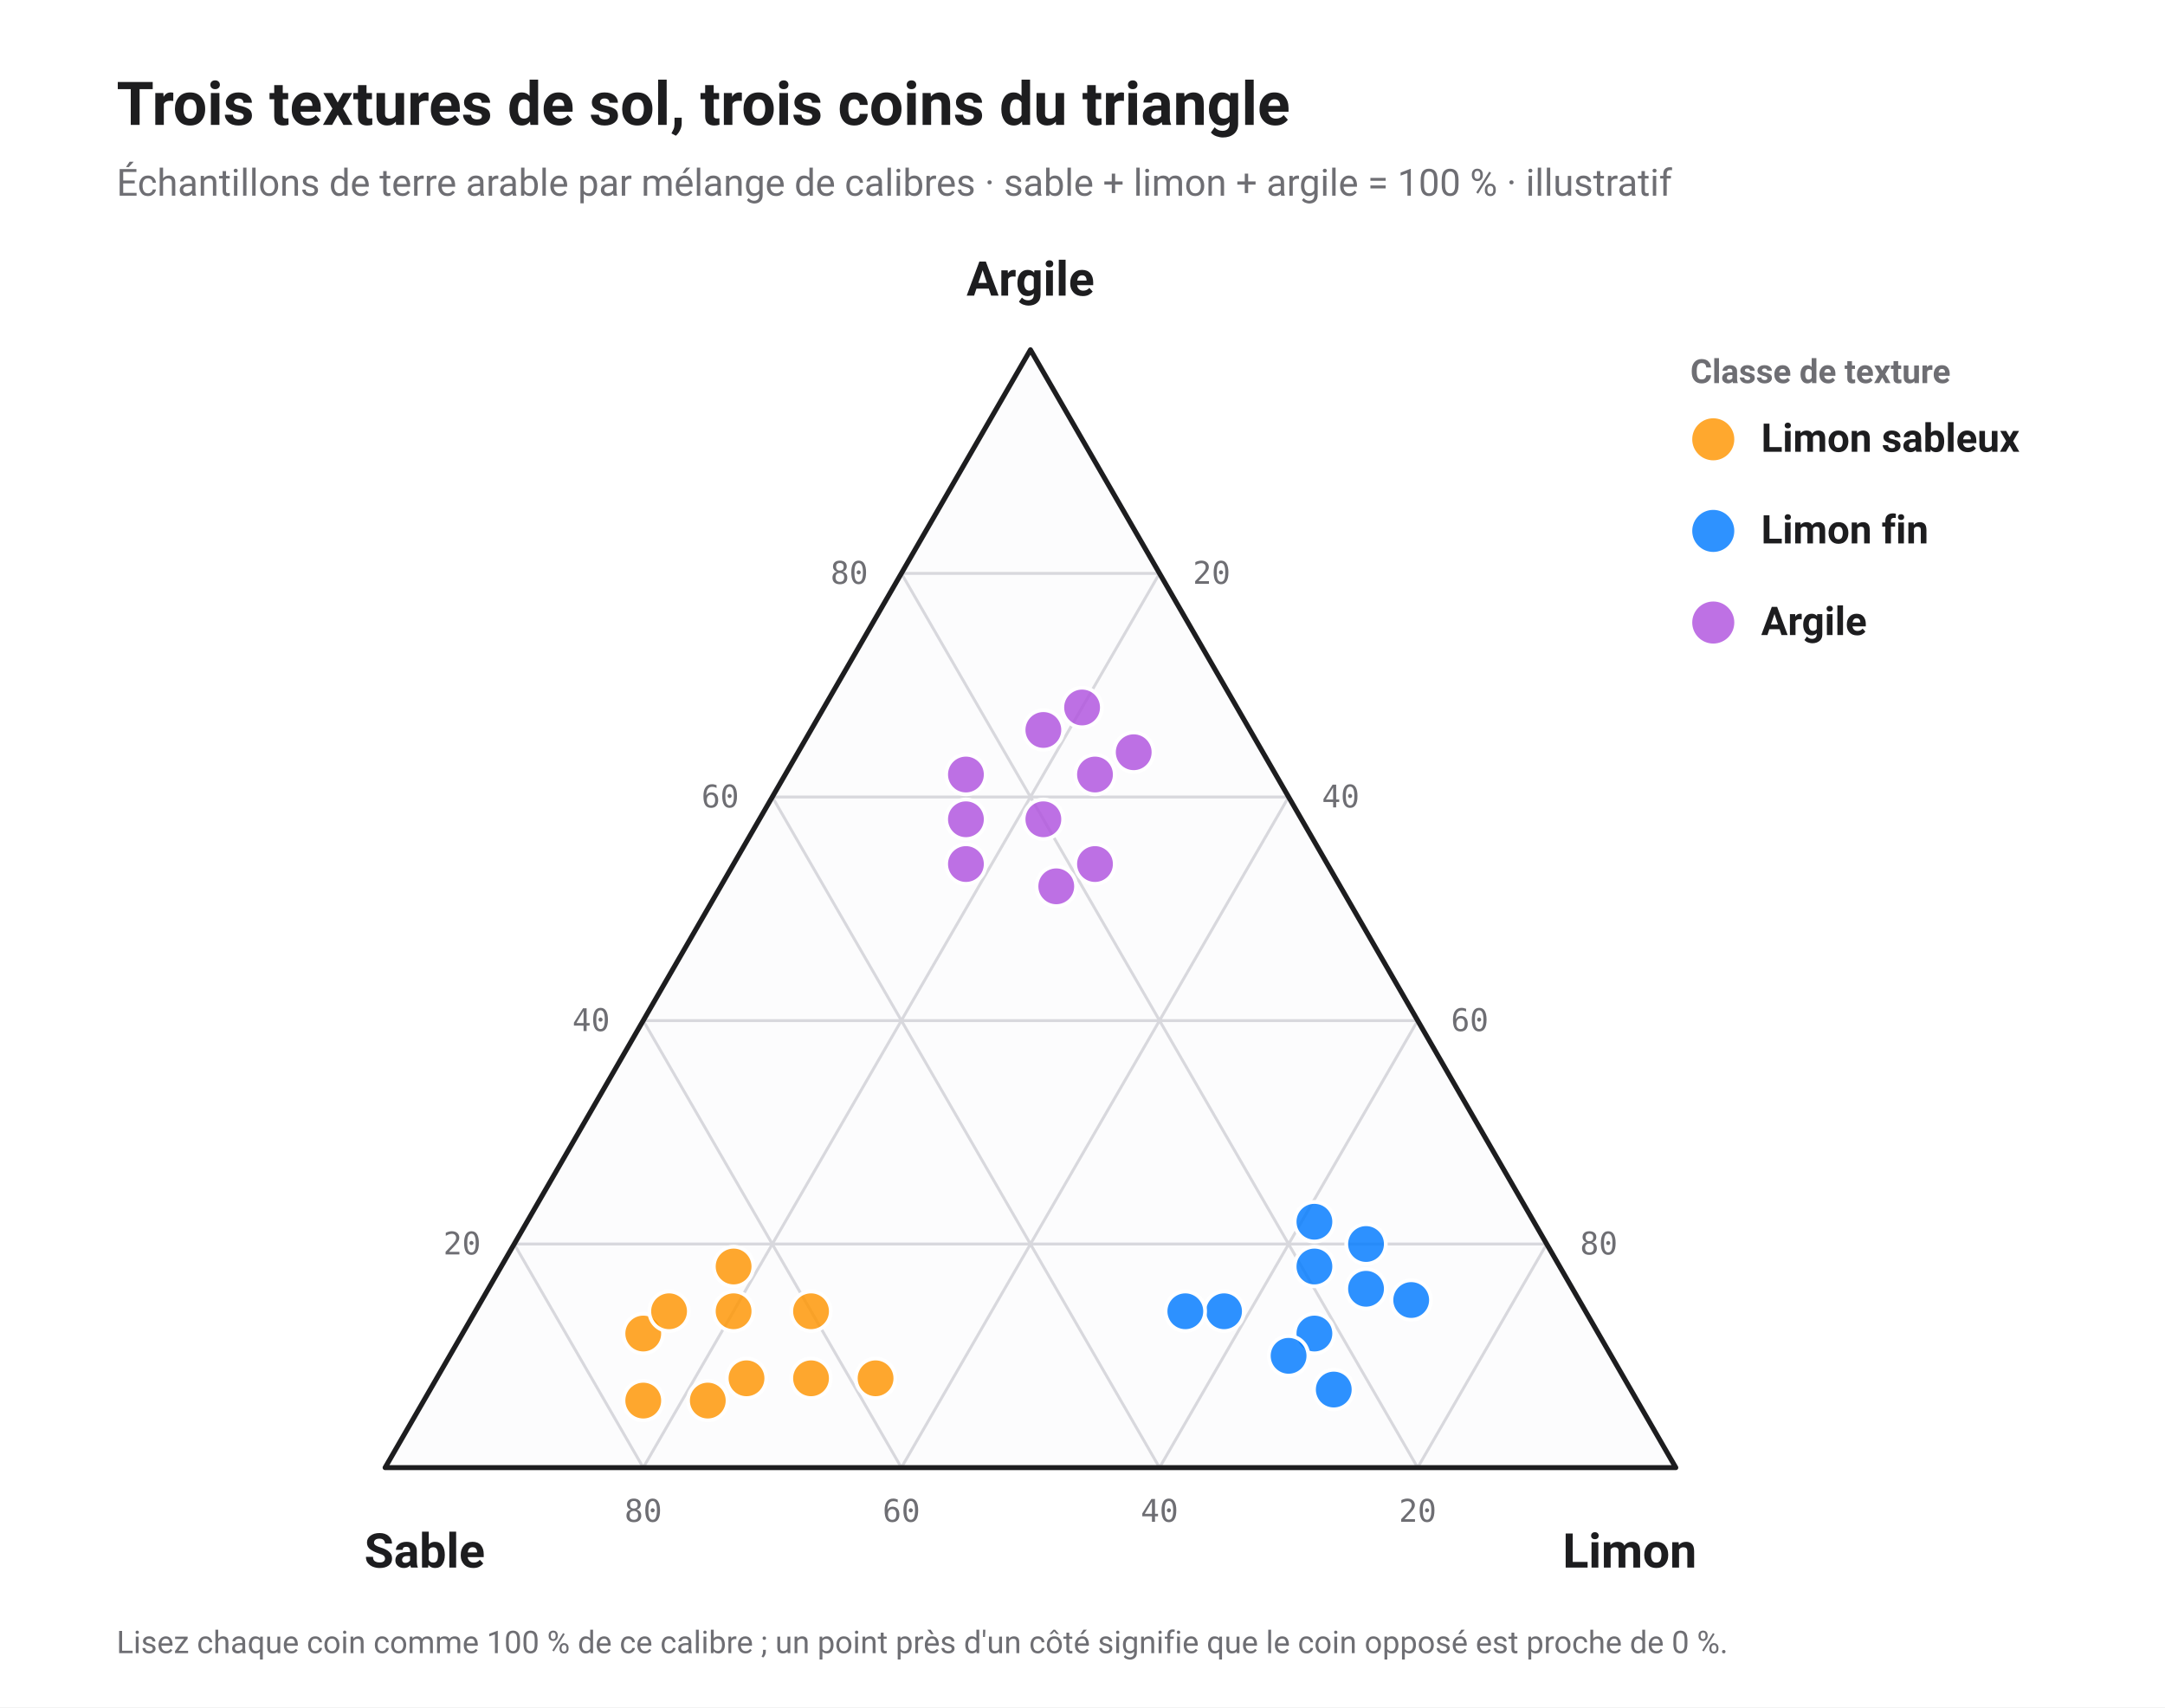
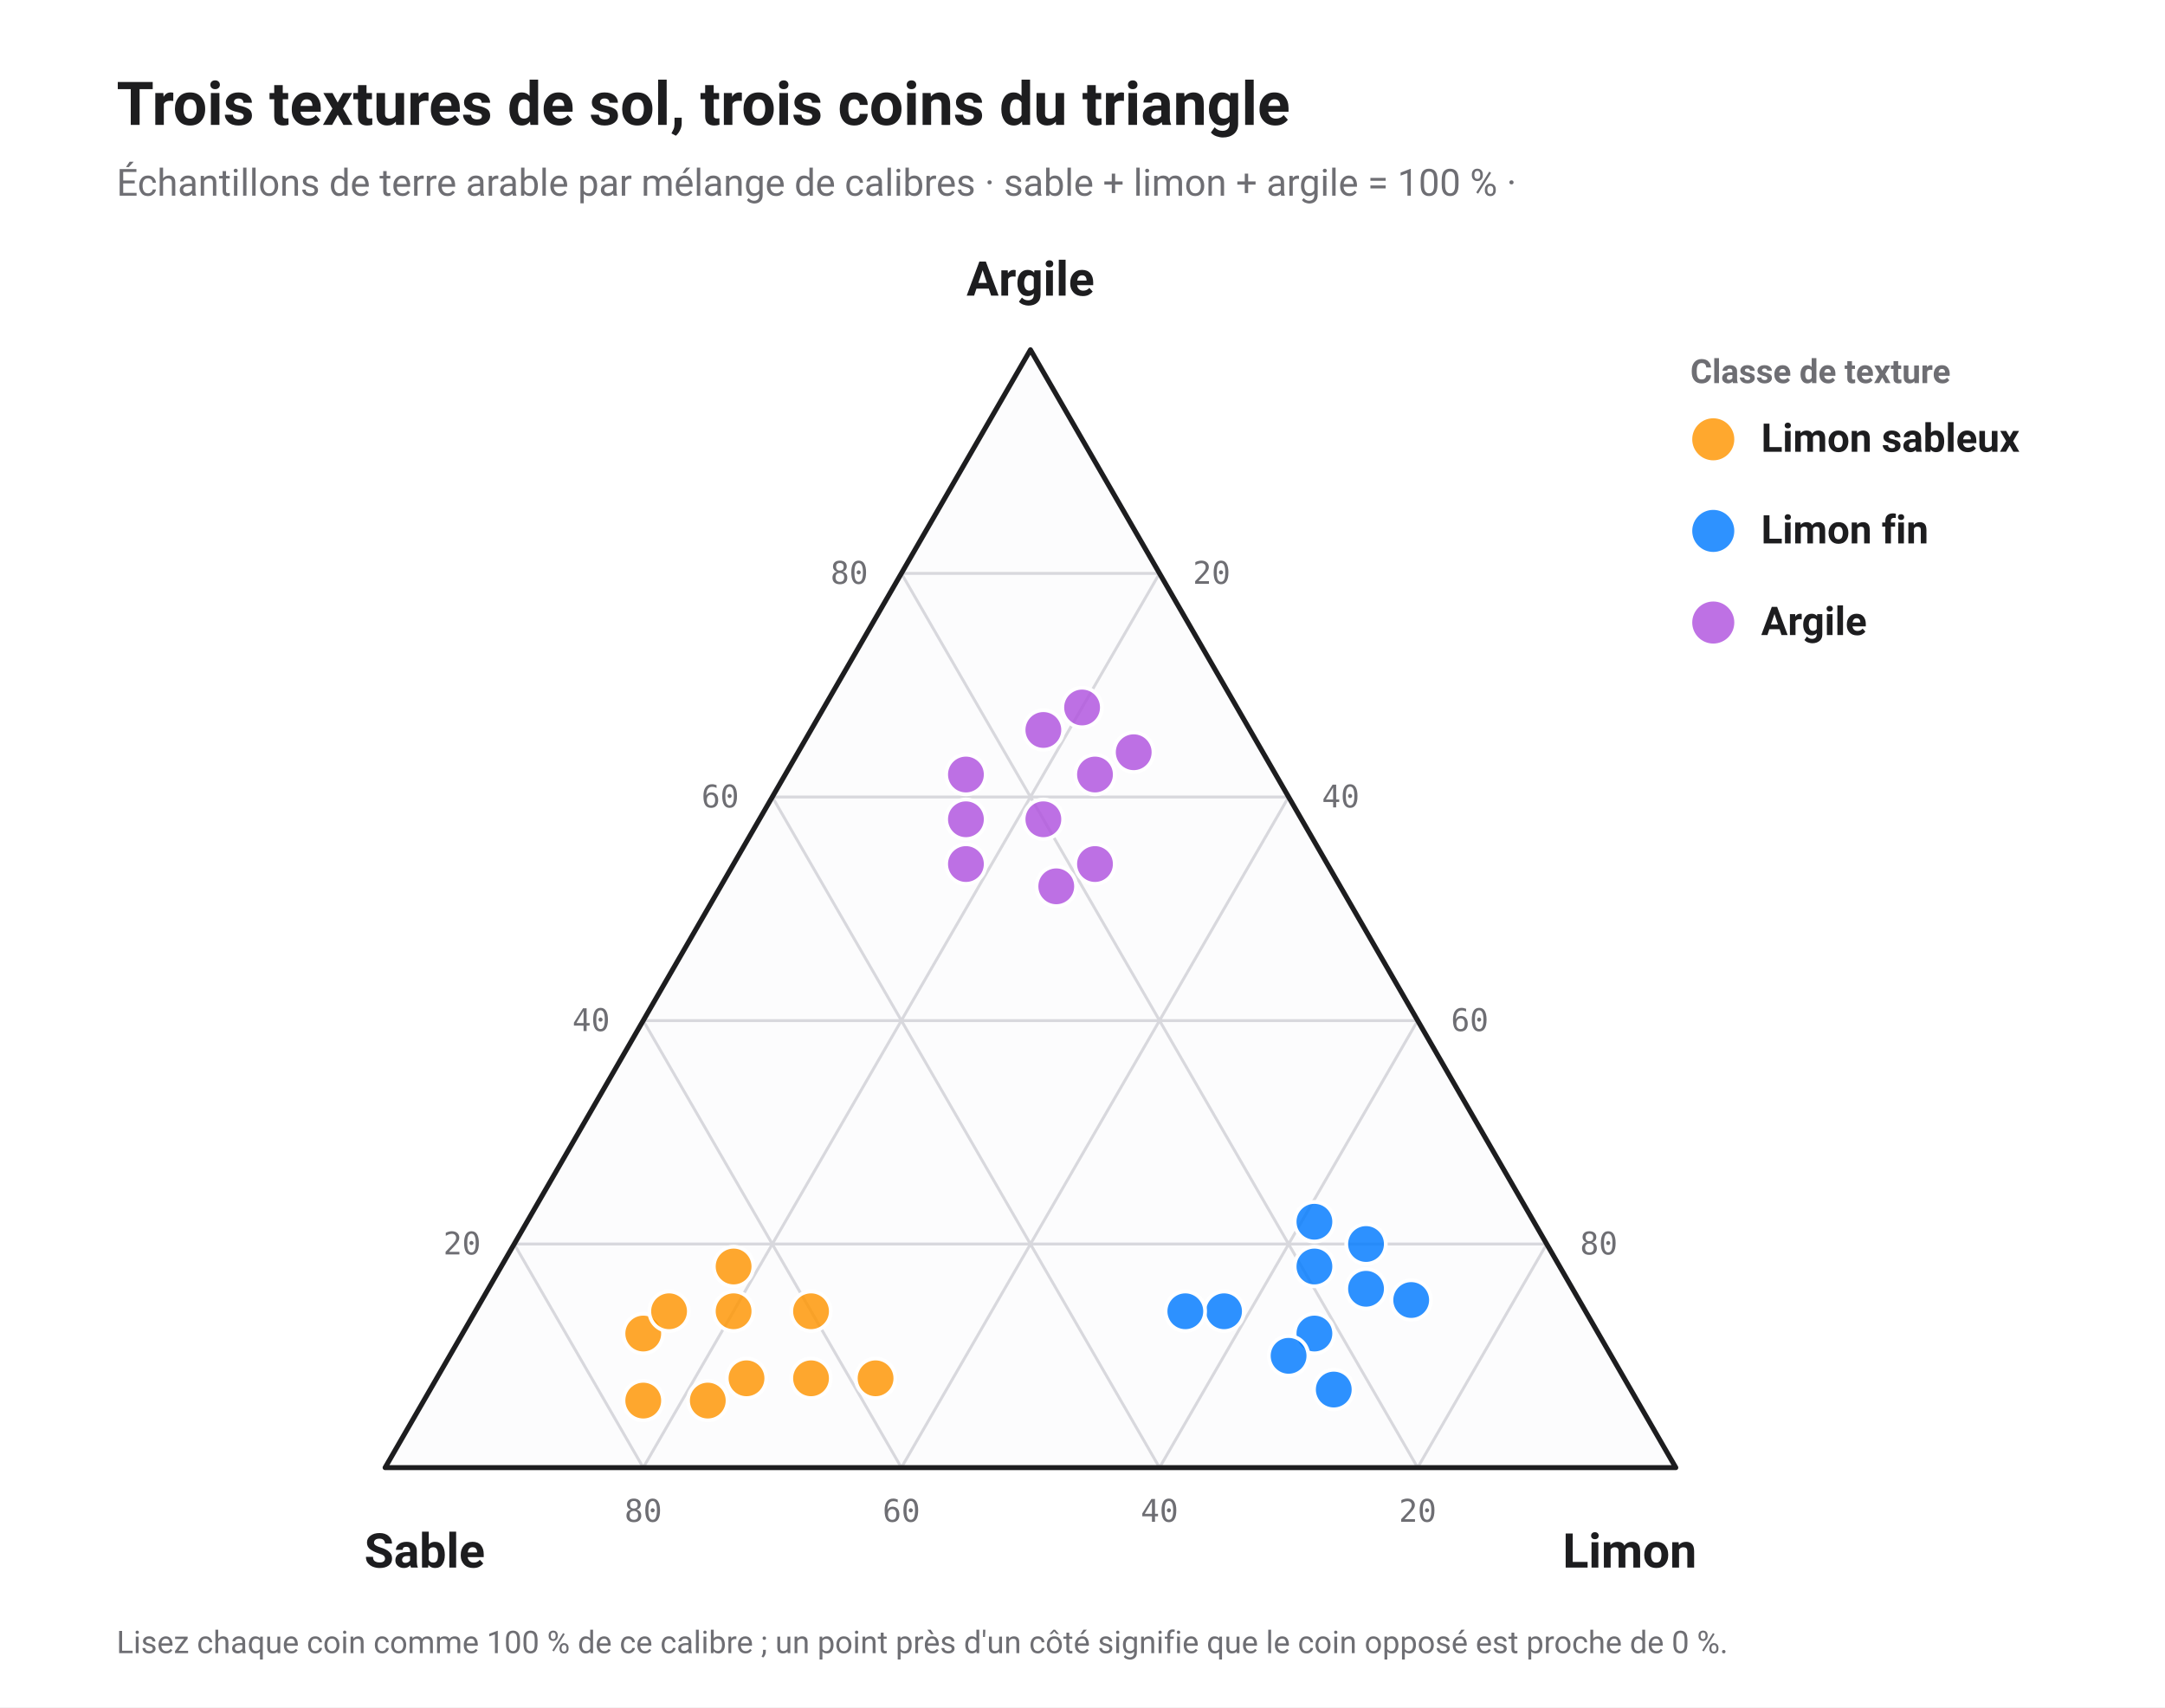
<svg xmlns="http://www.w3.org/2000/svg" width="1040" height="820" viewBox="0 0 1040 820" font-family="Roboto, system-ui, sans-serif" role="img" aria-labelledby="tn-title tn-desc">
-   <style>
- .dot { transition: opacity .18s ease; }
- svg:hover .cls, svg:focus-within .cls { opacity: .16; }
- .cls-sandy-loam:hover .cls-sandy-loam, .cls-sandy-loam:focus .cls-sandy-loam, .cls-sandy-loam:hover, .cls-sandy-loam:focus { opacity: 1; }
- .cls-silt-loam:hover .cls-silt-loam, .cls-silt-loam:focus .cls-silt-loam, .cls-silt-loam:hover, .cls-silt-loam:focus { opacity: 1; }
- .cls-clay:hover .cls-clay, .cls-clay:focus .cls-clay, .cls-clay:hover, .cls-clay:focus { opacity: 1; }
+   <style>.dot { transition: opacity.18s ease; }
+ svg:hover.cls, svg:focus-within.cls { opacity:.16; }
+ .cls-sandy-loam:hover.cls-sandy-loam,.cls-sandy-loam:focus.cls-sandy-loam,.cls-sandy-loam:hover,.cls-sandy-loam:focus { opacity: 1; }
+ .cls-silt-loam:hover.cls-silt-loam,.cls-silt-loam:focus.cls-silt-loam,.cls-silt-loam:hover,.cls-silt-loam:focus { opacity: 1; }
+ .cls-clay:hover.cls-clay,.cls-clay:focus.cls-clay,.cls-clay:hover,.cls-clay:focus { opacity: 1; }
.legend-row { cursor: pointer; }
.legend-row:focus { outline: 3px solid #0A4DA0; outline-offset: 2px; }
- @media (prefers-reduced-motion: reduce) { .dot { transition: none; } }
- </style>
+ @media (prefers-reduced-motion: reduce) {.dot { transition: none; } }</style>
  <rect width="1040" height="820" fill="#FFFFFF" />
  <text x="56" y="60" font-size="29" font-weight="700" fill="#1D1D1F">Trois textures de sol, trois coins du triangle</text>
-   <text x="56" y="94" font-size="18" fill="#6E6E73">Échantillons de terre arable par mélange de calibres · sable + limon + argile = 100 % · illustratif</text>
+   <text x="56" y="94" font-size="18" fill="#6E6E73">Échantillons de terre arable par mélange de calibres · sable + limon + argile = 100 % ·</text>
  <polygon points="185.0,704.9 805.0,704.9 495.0,168.0" fill="#FCFCFD" stroke="none" />
  <line x1="247.0" y1="597.5" x2="743.0" y2="597.5" stroke="#D8D8DD" stroke-width="1.4" />
  <line x1="681.0" y1="704.9" x2="433.0" y2="275.4" stroke="#D8D8DD" stroke-width="1.4" />
  <line x1="309.0" y1="704.9" x2="557.0" y2="275.4" stroke="#D8D8DD" stroke-width="1.4" />
  <line x1="309.0" y1="490.2" x2="681.0" y2="490.2" stroke="#D8D8DD" stroke-width="1.4" />
  <line x1="557.0" y1="704.9" x2="371.0" y2="382.8" stroke="#D8D8DD" stroke-width="1.4" />
  <line x1="433.0" y1="704.9" x2="619.0" y2="382.8" stroke="#D8D8DD" stroke-width="1.4" />
  <line x1="371.0" y1="382.8" x2="619.0" y2="382.8" stroke="#D8D8DD" stroke-width="1.4" />
  <line x1="433.0" y1="704.9" x2="309.0" y2="490.2" stroke="#D8D8DD" stroke-width="1.4" />
  <line x1="557.0" y1="704.9" x2="681.0" y2="490.2" stroke="#D8D8DD" stroke-width="1.4" />
  <line x1="433.0" y1="275.4" x2="557.0" y2="275.4" stroke="#D8D8DD" stroke-width="1.4" />
  <line x1="309.0" y1="704.9" x2="247.0" y2="597.5" stroke="#D8D8DD" stroke-width="1.4" />
  <line x1="681.0" y1="704.9" x2="743.0" y2="597.5" stroke="#D8D8DD" stroke-width="1.4" />
  <polygon points="185.0,704.9 805.0,704.9 495.0,168.0" fill="none" stroke="#1D1D1F" stroke-width="2.4" stroke-linejoin="round" />
  <text x="495.0" y="142.0" font-size="23" font-weight="700" fill="#1D1D1F" text-anchor="middle">Argile</text>
  <text x="175.0" y="752.9" font-size="23" font-weight="700" fill="#1D1D1F" text-anchor="start">Sable</text>
  <text x="815.0" y="752.9" font-size="23" font-weight="700" fill="#1D1D1F" text-anchor="end">Limon</text>
  <text x="681.0" y="730.9" font-size="15" font-family="Roboto Mono, monospace" fill="#6E6E73" text-anchor="middle">20</text>
  <text x="231.0" y="602.5" font-size="15" font-family="Roboto Mono, monospace" fill="#6E6E73" text-anchor="end">20</text>
  <text x="759.0" y="602.5" font-size="15" font-family="Roboto Mono, monospace" fill="#6E6E73" text-anchor="start">80</text>
  <text x="557.0" y="730.9" font-size="15" font-family="Roboto Mono, monospace" fill="#6E6E73" text-anchor="middle">40</text>
  <text x="293.0" y="495.2" font-size="15" font-family="Roboto Mono, monospace" fill="#6E6E73" text-anchor="end">40</text>
  <text x="697.0" y="495.2" font-size="15" font-family="Roboto Mono, monospace" fill="#6E6E73" text-anchor="start">60</text>
  <text x="433.0" y="730.9" font-size="15" font-family="Roboto Mono, monospace" fill="#6E6E73" text-anchor="middle">60</text>
  <text x="355.0" y="387.8" font-size="15" font-family="Roboto Mono, monospace" fill="#6E6E73" text-anchor="end">60</text>
  <text x="635.0" y="387.8" font-size="15" font-family="Roboto Mono, monospace" fill="#6E6E73" text-anchor="start">40</text>
  <text x="309.0" y="730.9" font-size="15" font-family="Roboto Mono, monospace" fill="#6E6E73" text-anchor="middle">80</text>
  <text x="417.0" y="280.4" font-size="15" font-family="Roboto Mono, monospace" fill="#6E6E73" text-anchor="end">80</text>
  <text x="573.0" y="280.4" font-size="15" font-family="Roboto Mono, monospace" fill="#6E6E73" text-anchor="start">20</text>
  <g class="cls cls-sandy-loam">
    <circle class="dot cls-sandy-loam" cx="358.6" cy="662.0" r="9.5" fill="#FF9500" fill-opacity="0.82" stroke="#FFFFFF" stroke-width="1.8" />
    <circle class="dot cls-sandy-loam" cx="309.0" cy="640.5" r="9.5" fill="#FF9500" fill-opacity="0.82" stroke="#FFFFFF" stroke-width="1.8" />
    <circle class="dot cls-sandy-loam" cx="389.6" cy="662.0" r="9.5" fill="#FF9500" fill-opacity="0.82" stroke="#FFFFFF" stroke-width="1.8" />
    <circle class="dot cls-sandy-loam" cx="321.4" cy="629.8" r="9.5" fill="#FF9500" fill-opacity="0.82" stroke="#FFFFFF" stroke-width="1.8" />
    <circle class="dot cls-sandy-loam" cx="389.6" cy="629.8" r="9.5" fill="#FF9500" fill-opacity="0.82" stroke="#FFFFFF" stroke-width="1.8" />
    <circle class="dot cls-sandy-loam" cx="309.0" cy="672.7" r="9.5" fill="#FF9500" fill-opacity="0.82" stroke="#FFFFFF" stroke-width="1.8" />
    <circle class="dot cls-sandy-loam" cx="352.4" cy="629.8" r="9.5" fill="#FF9500" fill-opacity="0.82" stroke="#FFFFFF" stroke-width="1.8" />
    <circle class="dot cls-sandy-loam" cx="420.6" cy="662.0" r="9.5" fill="#FF9500" fill-opacity="0.82" stroke="#FFFFFF" stroke-width="1.8" />
    <circle class="dot cls-sandy-loam" cx="340.0" cy="672.7" r="9.5" fill="#FF9500" fill-opacity="0.82" stroke="#FFFFFF" stroke-width="1.8" />
    <circle class="dot cls-sandy-loam" cx="352.4" cy="608.3" r="9.5" fill="#FF9500" fill-opacity="0.82" stroke="#FFFFFF" stroke-width="1.8" />
  </g>
  <g class="cls cls-silt-loam">
    <circle class="dot cls-silt-loam" cx="631.4" cy="640.5" r="9.5" fill="#007AFF" fill-opacity="0.82" stroke="#FFFFFF" stroke-width="1.8" />
    <circle class="dot cls-silt-loam" cx="656.2" cy="619.0" r="9.5" fill="#007AFF" fill-opacity="0.82" stroke="#FFFFFF" stroke-width="1.8" />
    <circle class="dot cls-silt-loam" cx="588.0" cy="629.8" r="9.5" fill="#007AFF" fill-opacity="0.82" stroke="#FFFFFF" stroke-width="1.8" />
    <circle class="dot cls-silt-loam" cx="631.4" cy="608.3" r="9.5" fill="#007AFF" fill-opacity="0.82" stroke="#FFFFFF" stroke-width="1.8" />
    <circle class="dot cls-silt-loam" cx="677.9" cy="624.4" r="9.5" fill="#007AFF" fill-opacity="0.82" stroke="#FFFFFF" stroke-width="1.8" />
    <circle class="dot cls-silt-loam" cx="619.0" cy="651.2" r="9.5" fill="#007AFF" fill-opacity="0.82" stroke="#FFFFFF" stroke-width="1.8" />
    <circle class="dot cls-silt-loam" cx="569.4" cy="629.8" r="9.5" fill="#007AFF" fill-opacity="0.82" stroke="#FFFFFF" stroke-width="1.8" />
    <circle class="dot cls-silt-loam" cx="631.4" cy="586.8" r="9.5" fill="#007AFF" fill-opacity="0.82" stroke="#FFFFFF" stroke-width="1.8" />
    <circle class="dot cls-silt-loam" cx="640.7" cy="667.4" r="9.5" fill="#007AFF" fill-opacity="0.82" stroke="#FFFFFF" stroke-width="1.8" />
    <circle class="dot cls-silt-loam" cx="656.2" cy="597.5" r="9.5" fill="#007AFF" fill-opacity="0.82" stroke="#FFFFFF" stroke-width="1.8" />
  </g>
  <g class="cls cls-clay">
    <circle class="dot cls-clay" cx="501.2" cy="393.5" r="9.5" fill="#AF52DE" fill-opacity="0.82" stroke="#FFFFFF" stroke-width="1.8" />
    <circle class="dot cls-clay" cx="526.0" cy="372.0" r="9.5" fill="#AF52DE" fill-opacity="0.82" stroke="#FFFFFF" stroke-width="1.8" />
    <circle class="dot cls-clay" cx="464.0" cy="393.5" r="9.5" fill="#AF52DE" fill-opacity="0.82" stroke="#FFFFFF" stroke-width="1.8" />
    <circle class="dot cls-clay" cx="519.8" cy="339.8" r="9.5" fill="#AF52DE" fill-opacity="0.82" stroke="#FFFFFF" stroke-width="1.8" />
    <circle class="dot cls-clay" cx="464.0" cy="372.0" r="9.5" fill="#AF52DE" fill-opacity="0.82" stroke="#FFFFFF" stroke-width="1.8" />
    <circle class="dot cls-clay" cx="526.0" cy="415.0" r="9.5" fill="#AF52DE" fill-opacity="0.82" stroke="#FFFFFF" stroke-width="1.8" />
    <circle class="dot cls-clay" cx="544.6" cy="361.3" r="9.5" fill="#AF52DE" fill-opacity="0.82" stroke="#FFFFFF" stroke-width="1.8" />
    <circle class="dot cls-clay" cx="464.0" cy="415.0" r="9.5" fill="#AF52DE" fill-opacity="0.82" stroke="#FFFFFF" stroke-width="1.8" />
    <circle class="dot cls-clay" cx="501.2" cy="350.6" r="9.5" fill="#AF52DE" fill-opacity="0.82" stroke="#FFFFFF" stroke-width="1.8" />
    <circle class="dot cls-clay" cx="507.4" cy="425.7" r="9.5" fill="#AF52DE" fill-opacity="0.82" stroke="#FFFFFF" stroke-width="1.8" />
  </g>
  <g transform="translate(812.0,200.0)">
    <text x="0" y="-16" font-size="16" font-weight="700" fill="#6E6E73">Classe de texture</text>
    <g class="cls cls-sandy-loam legend-row" tabindex="0" role="listitem" transform="translate(0,0.0)">
      <circle class="cls-sandy-loam" cx="11" cy="11" r="11" fill="#FF9500" fill-opacity="0.82" stroke="#FFFFFF" stroke-width="1.8" />
      <text x="34" y="17" font-size="19" font-weight="600" fill="#1D1D1F">Limon sableux</text>
    </g>
    <g class="cls cls-silt-loam legend-row" tabindex="0" role="listitem" transform="translate(0,44.0)">
      <circle class="cls-silt-loam" cx="11" cy="11" r="11" fill="#007AFF" fill-opacity="0.82" stroke="#FFFFFF" stroke-width="1.8" />
      <text x="34" y="17" font-size="19" font-weight="600" fill="#1D1D1F">Limon fin</text>
    </g>
    <g class="cls cls-clay legend-row" tabindex="0" role="listitem" transform="translate(0,88.0)">
      <circle class="cls-clay" cx="11" cy="11" r="11" fill="#AF52DE" fill-opacity="0.82" stroke="#FFFFFF" stroke-width="1.8" />
      <text x="34" y="17" font-size="19" font-weight="600" fill="#1D1D1F">Argile</text>
    </g>
  </g>
  <text x="56" y="794.0" font-size="15" fill="#6E6E73">Lisez chaque coin comme 100 % de ce calibre ; un point près d'un côté signifie que le coin opposé est proche de 0 %.</text>
  <g data-fs-internal="" role="button" tabindex="0" aria-label="Toggle fullscreen" transform="translate(992,14)" style="display:none;cursor:pointer">
    <rect x="0" y="0" width="34" height="34" rx="8" fill="#F2F3F5" />
    <path d="M6 13 V6 h7 M28 13 V6 h-7 M6 21 v7 h7 M28 21 v7 h-7" fill="none" stroke="#1D1D1F" stroke-width="2" stroke-linecap="round" />
  </g>
</svg>
